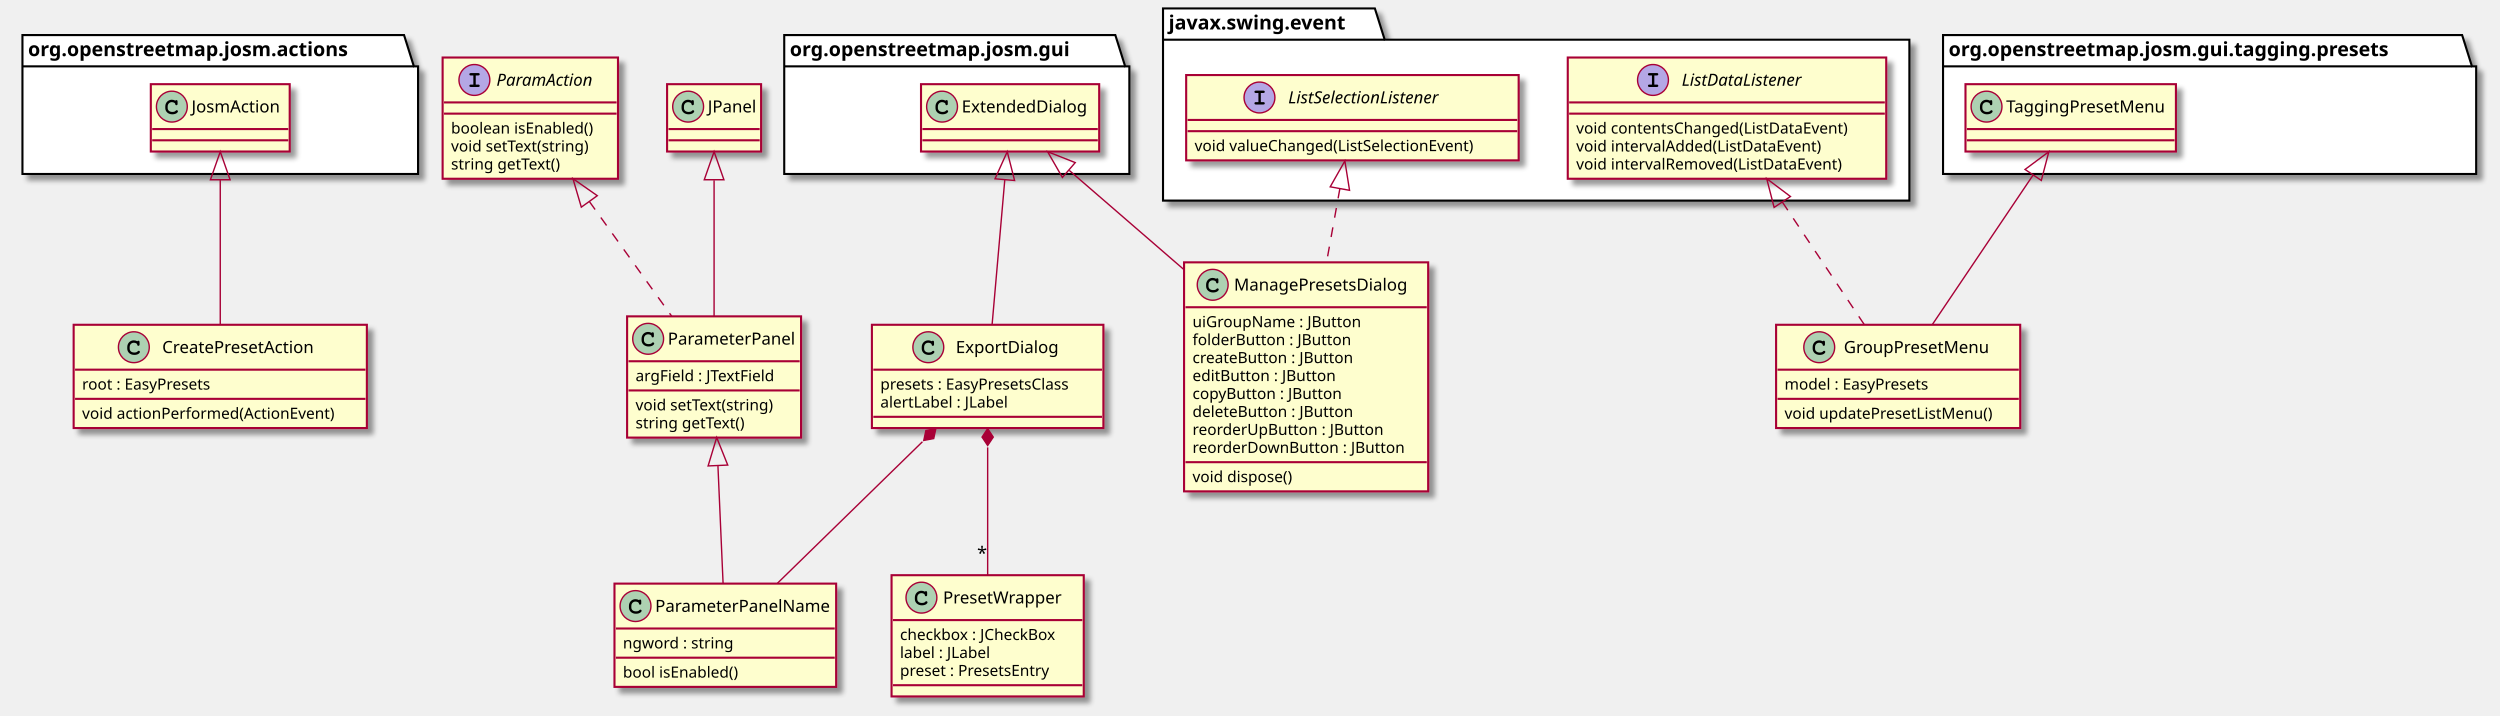
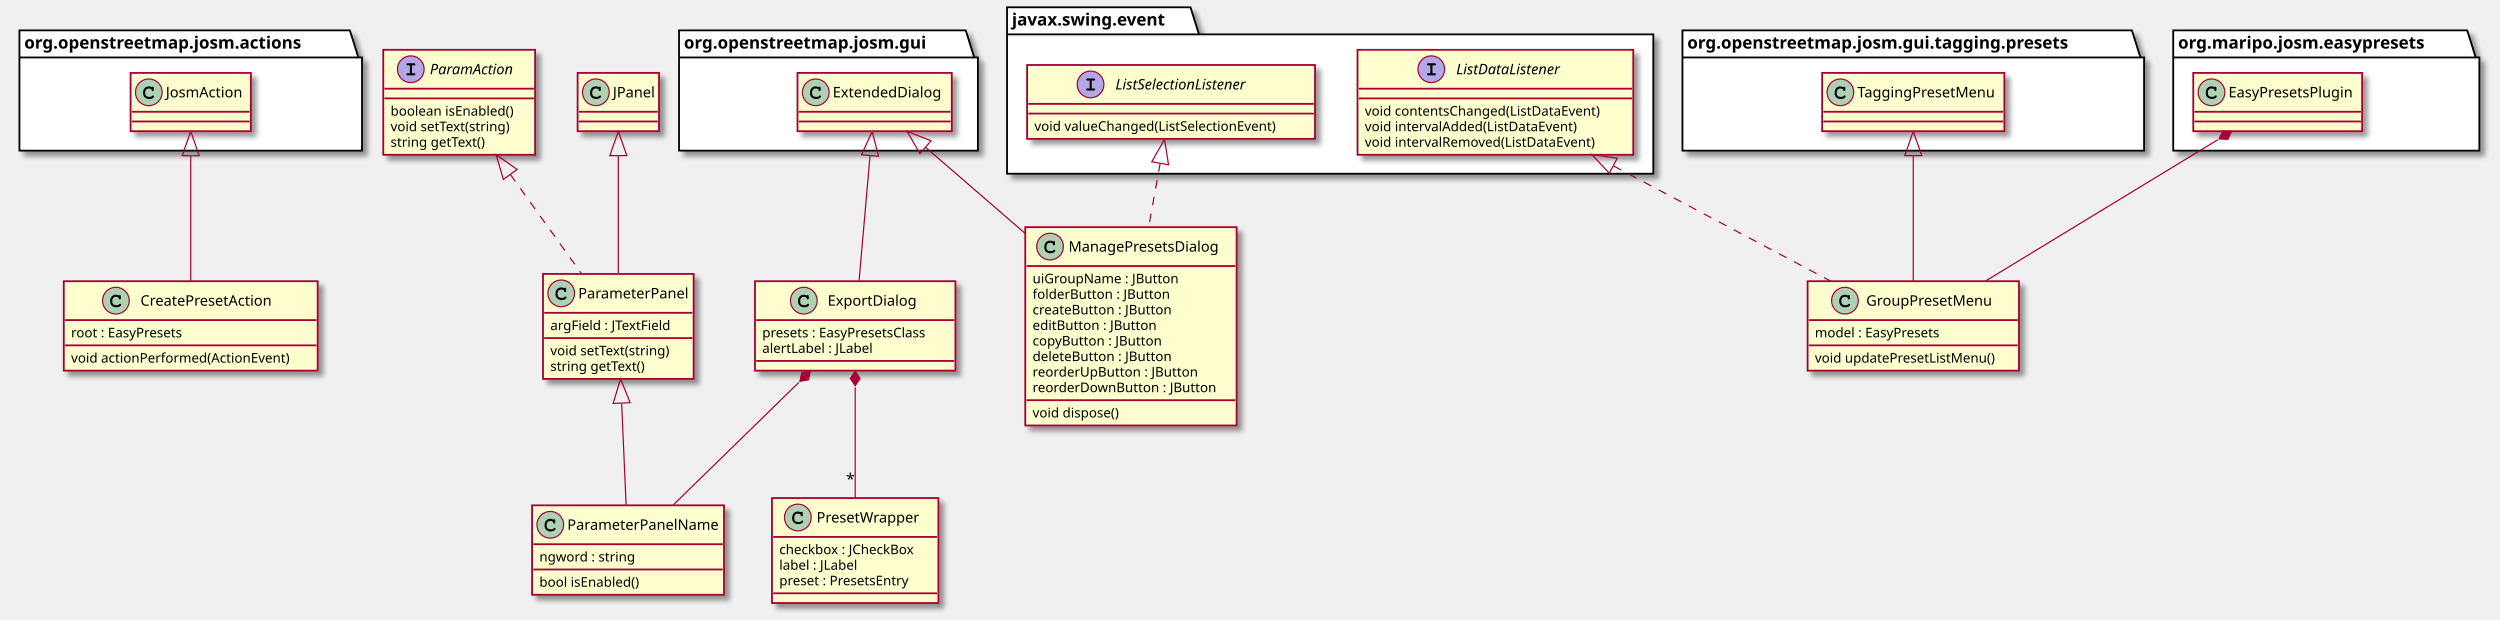
- <svg xmlns="http://www.w3.org/2000/svg" contentScriptType="application/ecmascript" contentStyleType="text/css" height="510px" preserveAspectRatio="none" style="width:1782px;height:510px;" version="1.1" viewBox="0 0 1782 510" width="1782px" zoomAndPan="magnify">
+ <svg xmlns="http://www.w3.org/2000/svg" contentScriptType="application/ecmascript" contentStyleType="text/css" height="510px" preserveAspectRatio="none" style="width:2058px;height:510px;" version="1.1" viewBox="0 0 2058 510" width="2058px" zoomAndPan="magnify">
  <defs>
-     <filter height="300%" id="fz00h8wbmtimw" width="300%" x="-1" y="-1">
+     <filter height="300%" id="f1hequ6j38dn2x" width="300%" x="-1" y="-1">
      <feGaussianBlur result="blurOut" stdDeviation="2.0" />
      <feColorMatrix in="blurOut" result="blurOut2" type="matrix" values="0 0 0 0 0 0 0 0 0 0 0 0 0 0 0 0 0 0 .4 0" />
      <feOffset dx="4.0" dy="4.0" in="blurOut2" result="blurOut3" />
      <feBlend in="SourceGraphic" in2="blurOut3" mode="normal" />
    </filter>
  </defs>
  <g>
-     <polygon fill="#FFFFFF" filter="url(#fz00h8wbmtimw)" points="16,25,288,25,295,47.297,298,47.297,298,124,16,124,16,25" style="stroke: #000000; stroke-width: 1.5;" />
+     <polygon fill="#FFFFFF" filter="url(#f1hequ6j38dn2x)" points="16,25,288,25,295,47.297,298,47.297,298,124,16,124,16,25" style="stroke: #000000; stroke-width: 1.5;" />
    <line style="stroke: #000000; stroke-width: 1.5;" x1="16" x2="295" y1="47.297" y2="47.297" />
    <text fill="#000000" font-family="sans-serif" font-size="14" font-weight="bold" lengthAdjust="spacingAndGlyphs" textLength="266" x="20" y="39.995">org.openstreetmap.josm.actions</text>
-     <polygon fill="#FFFFFF" filter="url(#fz00h8wbmtimw)" points="829,6,980,6,987,28.297,1361,28.297,1361,143,829,143,829,6" style="stroke: #000000; stroke-width: 1.5;" />
+     <polygon fill="#FFFFFF" filter="url(#f1hequ6j38dn2x)" points="829,6,980,6,987,28.297,1361,28.297,1361,143,829,143,829,6" style="stroke: #000000; stroke-width: 1.5;" />
    <line style="stroke: #000000; stroke-width: 1.5;" x1="829" x2="987" y1="28.297" y2="28.297" />
    <text fill="#000000" font-family="sans-serif" font-size="14" font-weight="bold" lengthAdjust="spacingAndGlyphs" textLength="145" x="833" y="20.995">javax.swing.event</text>
-     <polygon fill="#FFFFFF" filter="url(#fz00h8wbmtimw)" points="559,25,795,25,802,47.297,805,47.297,805,124,559,124,559,25" style="stroke: #000000; stroke-width: 1.5;" />
+     <polygon fill="#FFFFFF" filter="url(#f1hequ6j38dn2x)" points="559,25,795,25,802,47.297,805,47.297,805,124,559,124,559,25" style="stroke: #000000; stroke-width: 1.5;" />
    <line style="stroke: #000000; stroke-width: 1.5;" x1="559" x2="802" y1="47.297" y2="47.297" />
    <text fill="#000000" font-family="sans-serif" font-size="14" font-weight="bold" lengthAdjust="spacingAndGlyphs" textLength="230" x="563" y="39.995">org.openstreetmap.josm.gui</text>
-     <polygon fill="#FFFFFF" filter="url(#fz00h8wbmtimw)" points="1385,25,1755,25,1762,47.297,1765,47.297,1765,124,1385,124,1385,25" style="stroke: #000000; stroke-width: 1.5;" />
+     <polygon fill="#FFFFFF" filter="url(#f1hequ6j38dn2x)" points="1385,25,1755,25,1762,47.297,1765,47.297,1765,124,1385,124,1385,25" style="stroke: #000000; stroke-width: 1.5;" />
    <line style="stroke: #000000; stroke-width: 1.5;" x1="1385" x2="1762" y1="47.297" y2="47.297" />
    <text fill="#000000" font-family="sans-serif" font-size="14" font-weight="bold" lengthAdjust="spacingAndGlyphs" textLength="364" x="1389" y="39.995">org.openstreetmap.josm.gui.tagging.presets</text>
-     <rect fill="#FEFECE" filter="url(#fz00h8wbmtimw)" height="48" id="org.openstreetmap.josm.actions.JosmAction" style="stroke: #A80036; stroke-width: 1.5;" width="99" x="107.5" y="60" />
+     <polygon fill="#FFFFFF" filter="url(#f1hequ6j38dn2x)" points="1789,25,2031,25,2038,47.297,2041,47.297,2041,124,1789,124,1789,25" style="stroke: #000000; stroke-width: 1.5;" />
+     <line style="stroke: #000000; stroke-width: 1.5;" x1="1789" x2="2038" y1="47.297" y2="47.297" />
+     <text fill="#000000" font-family="sans-serif" font-size="14" font-weight="bold" lengthAdjust="spacingAndGlyphs" textLength="236" x="1793" y="39.995">org.maripo.josm.easypresets</text>
+     <rect fill="#FEFECE" filter="url(#f1hequ6j38dn2x)" height="48" id="org.openstreetmap.josm.actions.JosmAction" style="stroke: #A80036; stroke-width: 1.5;" width="99" x="107.5" y="60" />
    <ellipse cx="122.5" cy="76" fill="#ADD1B2" rx="11" ry="11" style="stroke: #A80036; stroke-width: 1.0;" />
    <path d="M124.844,71.672 C123.906,71.234 123.312,71.094 122.438,71.094 C119.812,71.094 117.812,73.172 117.812,75.891 L117.812,77.016 C117.812,79.594 119.922,81.484 122.812,81.484 C124.031,81.484 125.188,81.188 125.938,80.641 C126.516,80.234 126.844,79.781 126.844,79.391 C126.844,78.938 126.453,78.547 125.984,78.547 C125.766,78.547 125.562,78.625 125.375,78.812 C124.922,79.297 124.922,79.297 124.734,79.391 C124.312,79.656 123.625,79.781 122.859,79.781 C120.812,79.781 119.516,78.688 119.516,76.984 L119.516,75.891 C119.516,74.109 120.766,72.797 122.5,72.797 C123.078,72.797 123.688,72.953 124.156,73.203 C124.641,73.484 124.812,73.703 124.906,74.109 C124.969,74.516 125,74.641 125.141,74.766 C125.281,74.906 125.516,75.016 125.734,75.016 C126,75.016 126.266,74.875 126.438,74.656 C126.547,74.5 126.578,74.312 126.578,73.891 L126.578,72.469 C126.578,72.031 126.562,71.906 126.469,71.75 C126.312,71.484 126.031,71.344 125.734,71.344 C125.438,71.344 125.234,71.438 125.016,71.75 L124.844,71.672 Z " />
    <text fill="#000000" font-family="sans-serif" font-size="12" lengthAdjust="spacingAndGlyphs" textLength="67" x="136.5" y="80.154">JosmAction</text>
    <line style="stroke: #A80036; stroke-width: 1.5;" x1="108.5" x2="205.5" y1="92" y2="92" />
    <line style="stroke: #A80036; stroke-width: 1.5;" x1="108.5" x2="205.5" y1="100" y2="100" />
-     <rect codeLine="23" fill="#FEFECE" filter="url(#fz00h8wbmtimw)" height="60.805" id="javax.swing.event.ListSelectionListener" style="stroke: #A80036; stroke-width: 1.5;" width="237" x="845.5" y="53.5" />
+     <rect codeLine="23" fill="#FEFECE" filter="url(#f1hequ6j38dn2x)" height="60.805" id="javax.swing.event.ListSelectionListener" style="stroke: #A80036; stroke-width: 1.5;" width="237" x="845.5" y="53.5" />
    <ellipse cx="897.75" cy="69.5" fill="#B4A7E5" rx="11" ry="11" style="stroke: #A80036; stroke-width: 1.0;" />
    <path d="M898.703,66.281 L900.422,66.281 C900.812,66.281 901,66.25 901.125,66.172 C901.391,66.016 901.531,65.734 901.531,65.438 C901.531,65.172 901.422,64.906 901.188,64.734 C901.016,64.625 900.875,64.594 900.422,64.594 L895.281,64.594 C894.844,64.594 894.719,64.609 894.562,64.703 C894.312,64.859 894.156,65.156 894.156,65.438 C894.156,65.719 894.297,65.969 894.516,66.141 C894.672,66.25 894.859,66.281 895.281,66.281 L897,66.281 L897,72.797 L895.281,72.797 C894.844,72.797 894.719,72.812 894.562,72.922 C894.312,73.078 894.156,73.359 894.156,73.656 C894.156,73.906 894.297,74.172 894.516,74.328 C894.672,74.453 894.875,74.5 895.281,74.5 L900.422,74.5 C901.172,74.5 901.531,74.219 901.531,73.656 C901.531,73.375 901.422,73.125 901.188,72.953 C901.016,72.828 900.875,72.797 900.422,72.797 L898.703,72.797 L898.703,66.281 Z " />
    <text fill="#000000" font-family="sans-serif" font-size="12" font-style="italic" lengthAdjust="spacingAndGlyphs" textLength="124" x="918.25" y="73.654">ListSelectionListener</text>
    <line style="stroke: #A80036; stroke-width: 1.5;" x1="846.5" x2="1081.5" y1="85.5" y2="85.5" />
    <line style="stroke: #A80036; stroke-width: 1.5;" x1="846.5" x2="1081.5" y1="93.5" y2="93.5" />
    <text fill="#000000" font-family="sans-serif" font-size="11" lengthAdjust="spacingAndGlyphs" textLength="225" x="851.5" y="107.71">void valueChanged(ListSelectionEvent)</text>
-     <rect codeLine="52" fill="#FEFECE" filter="url(#fz00h8wbmtimw)" height="86.414" id="javax.swing.event.ListDataListener" style="stroke: #A80036; stroke-width: 1.5;" width="227" x="1117.5" y="41" />
+     <rect codeLine="52" fill="#FEFECE" filter="url(#f1hequ6j38dn2x)" height="86.414" id="javax.swing.event.ListDataListener" style="stroke: #A80036; stroke-width: 1.5;" width="227" x="1117.5" y="41" />
    <ellipse cx="1178.25" cy="57" fill="#B4A7E5" rx="11" ry="11" style="stroke: #A80036; stroke-width: 1.0;" />
    <path d="M1179.203,53.781 L1180.922,53.781 C1181.312,53.781 1181.5,53.75 1181.625,53.672 C1181.891,53.516 1182.031,53.234 1182.031,52.938 C1182.031,52.672 1181.922,52.406 1181.688,52.234 C1181.516,52.125 1181.375,52.094 1180.922,52.094 L1175.781,52.094 C1175.344,52.094 1175.219,52.109 1175.062,52.203 C1174.812,52.359 1174.656,52.656 1174.656,52.938 C1174.656,53.219 1174.797,53.469 1175.016,53.641 C1175.172,53.75 1175.359,53.781 1175.781,53.781 L1177.5,53.781 L1177.5,60.297 L1175.781,60.297 C1175.344,60.297 1175.219,60.312 1175.062,60.422 C1174.812,60.578 1174.656,60.859 1174.656,61.156 C1174.656,61.406 1174.797,61.672 1175.016,61.828 C1175.172,61.953 1175.375,62 1175.781,62 L1180.922,62 C1181.672,62 1182.031,61.719 1182.031,61.156 C1182.031,60.875 1181.922,60.625 1181.688,60.453 C1181.516,60.328 1181.375,60.297 1180.922,60.297 L1179.203,60.297 L1179.203,53.781 Z " />
    <text fill="#000000" font-family="sans-serif" font-size="12" font-style="italic" lengthAdjust="spacingAndGlyphs" textLength="97" x="1198.75" y="61.154">ListDataListener</text>
    <line style="stroke: #A80036; stroke-width: 1.5;" x1="1118.5" x2="1343.5" y1="73" y2="73" />
    <line style="stroke: #A80036; stroke-width: 1.5;" x1="1118.5" x2="1343.5" y1="81" y2="81" />
    <text fill="#000000" font-family="sans-serif" font-size="11" lengthAdjust="spacingAndGlyphs" textLength="215" x="1123.5" y="95.21">void contentsChanged(ListDataEvent)</text>
    <text fill="#000000" font-family="sans-serif" font-size="11" lengthAdjust="spacingAndGlyphs" textLength="195" x="1123.5" y="108.015">void intervalAdded(ListDataEvent)</text>
    <text fill="#000000" font-family="sans-serif" font-size="11" lengthAdjust="spacingAndGlyphs" textLength="213" x="1123.5" y="120.82">void intervalRemoved(ListDataEvent)</text>
-     <rect fill="#FEFECE" filter="url(#fz00h8wbmtimw)" height="48" id="org.openstreetmap.josm.gui.ExtendedDialog" style="stroke: #A80036; stroke-width: 1.5;" width="127" x="656.5" y="60" />
+     <rect fill="#FEFECE" filter="url(#f1hequ6j38dn2x)" height="48" id="org.openstreetmap.josm.gui.ExtendedDialog" style="stroke: #A80036; stroke-width: 1.5;" width="127" x="656.5" y="60" />
    <ellipse cx="671.5" cy="76" fill="#ADD1B2" rx="11" ry="11" style="stroke: #A80036; stroke-width: 1.0;" />
    <path d="M673.844,71.672 C672.906,71.234 672.312,71.094 671.438,71.094 C668.812,71.094 666.812,73.172 666.812,75.891 L666.812,77.016 C666.812,79.594 668.922,81.484 671.812,81.484 C673.031,81.484 674.188,81.188 674.938,80.641 C675.516,80.234 675.844,79.781 675.844,79.391 C675.844,78.938 675.453,78.547 674.984,78.547 C674.766,78.547 674.562,78.625 674.375,78.812 C673.922,79.297 673.922,79.297 673.734,79.391 C673.312,79.656 672.625,79.781 671.859,79.781 C669.812,79.781 668.516,78.688 668.516,76.984 L668.516,75.891 C668.516,74.109 669.766,72.797 671.5,72.797 C672.078,72.797 672.688,72.953 673.156,73.203 C673.641,73.484 673.812,73.703 673.906,74.109 C673.969,74.516 674,74.641 674.141,74.766 C674.281,74.906 674.516,75.016 674.734,75.016 C675,75.016 675.266,74.875 675.438,74.656 C675.547,74.5 675.578,74.312 675.578,73.891 L675.578,72.469 C675.578,72.031 675.562,71.906 675.469,71.75 C675.312,71.484 675.031,71.344 674.734,71.344 C674.438,71.344 674.234,71.438 674.016,71.75 L673.844,71.672 Z " />
    <text fill="#000000" font-family="sans-serif" font-size="12" lengthAdjust="spacingAndGlyphs" textLength="95" x="685.5" y="80.154">ExtendedDialog</text>
    <line style="stroke: #A80036; stroke-width: 1.5;" x1="657.5" x2="782.5" y1="92" y2="92" />
    <line style="stroke: #A80036; stroke-width: 1.5;" x1="657.5" x2="782.5" y1="100" y2="100" />
-     <rect fill="#FEFECE" filter="url(#fz00h8wbmtimw)" height="48" id="org.openstreetmap.josm.gui.tagging.presets.TaggingPresetMenu" style="stroke: #A80036; stroke-width: 1.5;" width="150" x="1401" y="60" />
-     <ellipse cx="1416" cy="76" fill="#ADD1B2" rx="11" ry="11" style="stroke: #A80036; stroke-width: 1.0;" />
-     <path d="M1418.344,71.672 C1417.406,71.234 1416.812,71.094 1415.938,71.094 C1413.312,71.094 1411.312,73.172 1411.312,75.891 L1411.312,77.016 C1411.312,79.594 1413.422,81.484 1416.312,81.484 C1417.531,81.484 1418.688,81.188 1419.438,80.641 C1420.016,80.234 1420.344,79.781 1420.344,79.391 C1420.344,78.938 1419.953,78.547 1419.484,78.547 C1419.266,78.547 1419.062,78.625 1418.875,78.812 C1418.422,79.297 1418.422,79.297 1418.234,79.391 C1417.812,79.656 1417.125,79.781 1416.359,79.781 C1414.312,79.781 1413.016,78.688 1413.016,76.984 L1413.016,75.891 C1413.016,74.109 1414.266,72.797 1416,72.797 C1416.578,72.797 1417.188,72.953 1417.656,73.203 C1418.141,73.484 1418.312,73.703 1418.406,74.109 C1418.469,74.516 1418.5,74.641 1418.641,74.766 C1418.781,74.906 1419.016,75.016 1419.234,75.016 C1419.5,75.016 1419.766,74.875 1419.938,74.656 C1420.047,74.5 1420.078,74.312 1420.078,73.891 L1420.078,72.469 C1420.078,72.031 1420.062,71.906 1419.969,71.75 C1419.812,71.484 1419.531,71.344 1419.234,71.344 C1418.938,71.344 1418.734,71.438 1418.516,71.75 L1418.344,71.672 Z " />
-     <text fill="#000000" font-family="sans-serif" font-size="12" lengthAdjust="spacingAndGlyphs" textLength="118" x="1430" y="80.154">TaggingPresetMenu</text>
-     <line style="stroke: #A80036; stroke-width: 1.5;" x1="1402" x2="1550" y1="92" y2="92" />
-     <line style="stroke: #A80036; stroke-width: 1.5;" x1="1402" x2="1550" y1="100" y2="100" />
-     <rect codeLine="1" fill="#FEFECE" filter="url(#fz00h8wbmtimw)" height="73.609" id="CreatePresetAction" style="stroke: #A80036; stroke-width: 1.5;" width="209" x="52.5" y="231.5" />
+     <rect fill="#FEFECE" filter="url(#f1hequ6j38dn2x)" height="48" id="org.openstreetmap.josm.gui.tagging.presets.TaggingPresetMenu" style="stroke: #A80036; stroke-width: 1.5;" width="150" x="1500" y="60" />
+     <ellipse cx="1515" cy="76" fill="#ADD1B2" rx="11" ry="11" style="stroke: #A80036; stroke-width: 1.0;" />
+     <path d="M1517.344,71.672 C1516.406,71.234 1515.812,71.094 1514.938,71.094 C1512.312,71.094 1510.312,73.172 1510.312,75.891 L1510.312,77.016 C1510.312,79.594 1512.422,81.484 1515.312,81.484 C1516.531,81.484 1517.688,81.188 1518.438,80.641 C1519.016,80.234 1519.344,79.781 1519.344,79.391 C1519.344,78.938 1518.953,78.547 1518.484,78.547 C1518.266,78.547 1518.062,78.625 1517.875,78.812 C1517.422,79.297 1517.422,79.297 1517.234,79.391 C1516.812,79.656 1516.125,79.781 1515.359,79.781 C1513.312,79.781 1512.016,78.688 1512.016,76.984 L1512.016,75.891 C1512.016,74.109 1513.266,72.797 1515,72.797 C1515.578,72.797 1516.188,72.953 1516.656,73.203 C1517.141,73.484 1517.312,73.703 1517.406,74.109 C1517.469,74.516 1517.5,74.641 1517.641,74.766 C1517.781,74.906 1518.016,75.016 1518.234,75.016 C1518.5,75.016 1518.766,74.875 1518.938,74.656 C1519.047,74.5 1519.078,74.312 1519.078,73.891 L1519.078,72.469 C1519.078,72.031 1519.062,71.906 1518.969,71.75 C1518.812,71.484 1518.531,71.344 1518.234,71.344 C1517.938,71.344 1517.734,71.438 1517.516,71.75 L1517.344,71.672 Z " />
+     <text fill="#000000" font-family="sans-serif" font-size="12" lengthAdjust="spacingAndGlyphs" textLength="118" x="1529" y="80.154">TaggingPresetMenu</text>
+     <line style="stroke: #A80036; stroke-width: 1.5;" x1="1501" x2="1649" y1="92" y2="92" />
+     <line style="stroke: #A80036; stroke-width: 1.5;" x1="1501" x2="1649" y1="100" y2="100" />
+     <rect fill="#FEFECE" filter="url(#f1hequ6j38dn2x)" height="48" id="org.maripo.josm.easypresets.EasyPresetsPlugin" style="stroke: #A80036; stroke-width: 1.5;" width="139" x="1805.5" y="60" />
+     <ellipse cx="1820.5" cy="76" fill="#ADD1B2" rx="11" ry="11" style="stroke: #A80036; stroke-width: 1.0;" />
+     <path d="M1822.844,71.672 C1821.906,71.234 1821.312,71.094 1820.438,71.094 C1817.812,71.094 1815.812,73.172 1815.812,75.891 L1815.812,77.016 C1815.812,79.594 1817.922,81.484 1820.812,81.484 C1822.031,81.484 1823.188,81.188 1823.938,80.641 C1824.516,80.234 1824.844,79.781 1824.844,79.391 C1824.844,78.938 1824.453,78.547 1823.984,78.547 C1823.766,78.547 1823.562,78.625 1823.375,78.812 C1822.922,79.297 1822.922,79.297 1822.734,79.391 C1822.312,79.656 1821.625,79.781 1820.859,79.781 C1818.812,79.781 1817.516,78.688 1817.516,76.984 L1817.516,75.891 C1817.516,74.109 1818.766,72.797 1820.5,72.797 C1821.078,72.797 1821.688,72.953 1822.156,73.203 C1822.641,73.484 1822.812,73.703 1822.906,74.109 C1822.969,74.516 1823,74.641 1823.141,74.766 C1823.281,74.906 1823.516,75.016 1823.734,75.016 C1824,75.016 1824.266,74.875 1824.438,74.656 C1824.547,74.5 1824.578,74.312 1824.578,73.891 L1824.578,72.469 C1824.578,72.031 1824.562,71.906 1824.469,71.75 C1824.312,71.484 1824.031,71.344 1823.734,71.344 C1823.438,71.344 1823.234,71.438 1823.016,71.75 L1822.844,71.672 Z " />
+     <text fill="#000000" font-family="sans-serif" font-size="12" lengthAdjust="spacingAndGlyphs" textLength="107" x="1834.5" y="80.154">EasyPresetsPlugin</text>
+     <line style="stroke: #A80036; stroke-width: 1.5;" x1="1806.5" x2="1943.5" y1="92" y2="92" />
+     <line style="stroke: #A80036; stroke-width: 1.5;" x1="1806.5" x2="1943.5" y1="100" y2="100" />
+     <rect codeLine="1" fill="#FEFECE" filter="url(#f1hequ6j38dn2x)" height="73.609" id="CreatePresetAction" style="stroke: #A80036; stroke-width: 1.5;" width="209" x="52.5" y="231.5" />
    <ellipse cx="95.4" cy="247.5" fill="#ADD1B2" rx="11" ry="11" style="stroke: #A80036; stroke-width: 1.0;" />
    <path d="M97.744,243.172 C96.806,242.734 96.213,242.594 95.338,242.594 C92.713,242.594 90.713,244.672 90.713,247.391 L90.713,248.516 C90.713,251.094 92.822,252.984 95.713,252.984 C96.931,252.984 98.088,252.688 98.838,252.141 C99.416,251.734 99.744,251.281 99.744,250.891 C99.744,250.438 99.353,250.047 98.884,250.047 C98.666,250.047 98.463,250.125 98.275,250.312 C97.822,250.797 97.822,250.797 97.634,250.891 C97.213,251.156 96.525,251.281 95.759,251.281 C93.713,251.281 92.416,250.188 92.416,248.484 L92.416,247.391 C92.416,245.609 93.666,244.297 95.4,244.297 C95.978,244.297 96.588,244.453 97.056,244.703 C97.541,244.984 97.713,245.203 97.806,245.609 C97.869,246.016 97.9,246.141 98.041,246.266 C98.181,246.406 98.416,246.516 98.634,246.516 C98.9,246.516 99.166,246.375 99.338,246.156 C99.447,246 99.478,245.812 99.478,245.391 L99.478,243.969 C99.478,243.531 99.463,243.406 99.369,243.25 C99.213,242.984 98.931,242.844 98.634,242.844 C98.338,242.844 98.134,242.938 97.916,243.25 L97.744,243.172 Z " />
    <text fill="#000000" font-family="sans-serif" font-size="12" lengthAdjust="spacingAndGlyphs" textLength="115" x="115.6" y="251.654">CreatePresetAction</text>
    <line style="stroke: #A80036; stroke-width: 1.5;" x1="53.5" x2="260.5" y1="263.5" y2="263.5" />
    <text fill="#000000" font-family="sans-serif" font-size="11" lengthAdjust="spacingAndGlyphs" textLength="102" x="58.5" y="277.71">root : EasyPresets</text>
    <line style="stroke: #A80036; stroke-width: 1.5;" x1="53.5" x2="260.5" y1="284.305" y2="284.305" />
    <text fill="#000000" font-family="sans-serif" font-size="11" lengthAdjust="spacingAndGlyphs" textLength="197" x="58.5" y="298.515">void actionPerformed(ActionEvent)</text>
-     <rect codeLine="6" fill="#FEFECE" filter="url(#fz00h8wbmtimw)" height="86.414" id="ParamAction" style="stroke: #A80036; stroke-width: 1.5;" width="125" x="315.5" y="41" />
+     <rect codeLine="6" fill="#FEFECE" filter="url(#f1hequ6j38dn2x)" height="86.414" id="ParamAction" style="stroke: #A80036; stroke-width: 1.5;" width="125" x="315.5" y="41" />
    <ellipse cx="338.15" cy="57" fill="#B4A7E5" rx="11" ry="11" style="stroke: #A80036; stroke-width: 1.0;" />
    <path d="M339.103,53.781 L340.822,53.781 C341.212,53.781 341.4,53.75 341.525,53.672 C341.791,53.516 341.931,53.234 341.931,52.938 C341.931,52.672 341.822,52.406 341.587,52.234 C341.416,52.125 341.275,52.094 340.822,52.094 L335.681,52.094 C335.244,52.094 335.119,52.109 334.962,52.203 C334.712,52.359 334.556,52.656 334.556,52.938 C334.556,53.219 334.697,53.469 334.916,53.641 C335.072,53.75 335.259,53.781 335.681,53.781 L337.4,53.781 L337.4,60.297 L335.681,60.297 C335.244,60.297 335.119,60.312 334.962,60.422 C334.712,60.578 334.556,60.859 334.556,61.156 C334.556,61.406 334.697,61.672 334.916,61.828 C335.072,61.953 335.275,62 335.681,62 L340.822,62 C341.572,62 341.931,61.719 341.931,61.156 C341.931,60.875 341.822,60.625 341.587,60.453 C341.416,60.328 341.275,60.297 340.822,60.297 L339.103,60.297 L339.103,53.781 Z " />
    <text fill="#000000" font-family="sans-serif" font-size="12" font-style="italic" lengthAdjust="spacingAndGlyphs" textLength="76" x="353.85" y="61.154">ParamAction</text>
    <line style="stroke: #A80036; stroke-width: 1.5;" x1="316.5" x2="439.5" y1="73" y2="73" />
    <line style="stroke: #A80036; stroke-width: 1.5;" x1="316.5" x2="439.5" y1="81" y2="81" />
    <text fill="#000000" font-family="sans-serif" font-size="11" lengthAdjust="spacingAndGlyphs" textLength="113" x="321.5" y="95.21">boolean isEnabled()</text>
    <text fill="#000000" font-family="sans-serif" font-size="11" lengthAdjust="spacingAndGlyphs" textLength="111" x="321.5" y="108.015">void setText(string)</text>
    <text fill="#000000" font-family="sans-serif" font-size="11" lengthAdjust="spacingAndGlyphs" textLength="88" x="321.5" y="120.82">string getText()</text>
-     <rect codeLine="12" fill="#FEFECE" filter="url(#fz00h8wbmtimw)" height="86.414" id="ParameterPanel" style="stroke: #A80036; stroke-width: 1.5;" width="124" x="447" y="225.5" />
+     <rect codeLine="12" fill="#FEFECE" filter="url(#f1hequ6j38dn2x)" height="86.414" id="ParameterPanel" style="stroke: #A80036; stroke-width: 1.5;" width="124" x="447" y="225.5" />
    <ellipse cx="462" cy="241.5" fill="#ADD1B2" rx="11" ry="11" style="stroke: #A80036; stroke-width: 1.0;" />
    <path d="M464.344,237.172 C463.406,236.734 462.812,236.594 461.938,236.594 C459.312,236.594 457.312,238.672 457.312,241.391 L457.312,242.516 C457.312,245.094 459.422,246.984 462.312,246.984 C463.531,246.984 464.688,246.688 465.438,246.141 C466.016,245.734 466.344,245.281 466.344,244.891 C466.344,244.438 465.953,244.047 465.484,244.047 C465.266,244.047 465.062,244.125 464.875,244.312 C464.422,244.797 464.422,244.797 464.234,244.891 C463.812,245.156 463.125,245.281 462.359,245.281 C460.312,245.281 459.016,244.188 459.016,242.484 L459.016,241.391 C459.016,239.609 460.266,238.297 462,238.297 C462.578,238.297 463.188,238.453 463.656,238.703 C464.141,238.984 464.312,239.203 464.406,239.609 C464.469,240.016 464.5,240.141 464.641,240.266 C464.781,240.406 465.016,240.516 465.234,240.516 C465.5,240.516 465.766,240.375 465.938,240.156 C466.047,240 466.078,239.812 466.078,239.391 L466.078,237.969 C466.078,237.531 466.062,237.406 465.969,237.25 C465.812,236.984 465.531,236.844 465.234,236.844 C464.938,236.844 464.734,236.938 464.516,237.25 L464.344,237.172 Z " />
    <text fill="#000000" font-family="sans-serif" font-size="12" lengthAdjust="spacingAndGlyphs" textLength="92" x="476" y="245.654">ParameterPanel</text>
    <line style="stroke: #A80036; stroke-width: 1.5;" x1="448" x2="570" y1="257.5" y2="257.5" />
    <text fill="#000000" font-family="sans-serif" font-size="11" lengthAdjust="spacingAndGlyphs" textLength="112" x="453" y="271.71">argField : JTextField</text>
    <line style="stroke: #A80036; stroke-width: 1.5;" x1="448" x2="570" y1="278.305" y2="278.305" />
    <text fill="#000000" font-family="sans-serif" font-size="11" lengthAdjust="spacingAndGlyphs" textLength="111" x="453" y="292.515">void setText(string)</text>
    <text fill="#000000" font-family="sans-serif" font-size="11" lengthAdjust="spacingAndGlyphs" textLength="88" x="453" y="305.32">string getText()</text>
-     <rect fill="#FEFECE" filter="url(#fz00h8wbmtimw)" height="48" id="JPanel" style="stroke: #A80036; stroke-width: 1.5;" width="67" x="475.5" y="60" />
+     <rect fill="#FEFECE" filter="url(#f1hequ6j38dn2x)" height="48" id="JPanel" style="stroke: #A80036; stroke-width: 1.5;" width="67" x="475.5" y="60" />
    <ellipse cx="490.5" cy="76" fill="#ADD1B2" rx="11" ry="11" style="stroke: #A80036; stroke-width: 1.0;" />
    <path d="M492.844,71.672 C491.906,71.234 491.312,71.094 490.438,71.094 C487.812,71.094 485.812,73.172 485.812,75.891 L485.812,77.016 C485.812,79.594 487.922,81.484 490.812,81.484 C492.031,81.484 493.188,81.188 493.938,80.641 C494.516,80.234 494.844,79.781 494.844,79.391 C494.844,78.938 494.453,78.547 493.984,78.547 C493.766,78.547 493.562,78.625 493.375,78.812 C492.922,79.297 492.922,79.297 492.734,79.391 C492.312,79.656 491.625,79.781 490.859,79.781 C488.812,79.781 487.516,78.688 487.516,76.984 L487.516,75.891 C487.516,74.109 488.766,72.797 490.5,72.797 C491.078,72.797 491.688,72.953 492.156,73.203 C492.641,73.484 492.812,73.703 492.906,74.109 C492.969,74.516 493,74.641 493.141,74.766 C493.281,74.906 493.516,75.016 493.734,75.016 C494,75.016 494.266,74.875 494.438,74.656 C494.547,74.5 494.578,74.312 494.578,73.891 L494.578,72.469 C494.578,72.031 494.562,71.906 494.469,71.75 C494.312,71.484 494.031,71.344 493.734,71.344 C493.438,71.344 493.234,71.438 493.016,71.75 L492.844,71.672 Z " />
    <text fill="#000000" font-family="sans-serif" font-size="12" lengthAdjust="spacingAndGlyphs" textLength="35" x="504.5" y="80.154">JPanel</text>
    <line style="stroke: #A80036; stroke-width: 1.5;" x1="476.5" x2="541.5" y1="92" y2="92" />
    <line style="stroke: #A80036; stroke-width: 1.5;" x1="476.5" x2="541.5" y1="100" y2="100" />
-     <rect codeLine="18" fill="#FEFECE" filter="url(#fz00h8wbmtimw)" height="73.609" id="ParameterPanelName" style="stroke: #A80036; stroke-width: 1.5;" width="158" x="438" y="416" />
+     <rect codeLine="18" fill="#FEFECE" filter="url(#f1hequ6j38dn2x)" height="73.609" id="ParameterPanelName" style="stroke: #A80036; stroke-width: 1.5;" width="158" x="438" y="416" />
    <ellipse cx="453" cy="432" fill="#ADD1B2" rx="11" ry="11" style="stroke: #A80036; stroke-width: 1.0;" />
    <path d="M455.344,427.672 C454.406,427.234 453.812,427.094 452.938,427.094 C450.312,427.094 448.312,429.172 448.312,431.891 L448.312,433.016 C448.312,435.594 450.422,437.484 453.312,437.484 C454.531,437.484 455.688,437.188 456.438,436.641 C457.016,436.234 457.344,435.781 457.344,435.391 C457.344,434.938 456.953,434.547 456.484,434.547 C456.266,434.547 456.062,434.625 455.875,434.812 C455.422,435.297 455.422,435.297 455.234,435.391 C454.812,435.656 454.125,435.781 453.359,435.781 C451.312,435.781 450.016,434.688 450.016,432.984 L450.016,431.891 C450.016,430.109 451.266,428.797 453,428.797 C453.578,428.797 454.188,428.953 454.656,429.203 C455.141,429.484 455.312,429.703 455.406,430.109 C455.469,430.516 455.5,430.641 455.641,430.766 C455.781,430.906 456.016,431.016 456.234,431.016 C456.5,431.016 456.766,430.875 456.938,430.656 C457.047,430.5 457.078,430.312 457.078,429.891 L457.078,428.469 C457.078,428.031 457.062,427.906 456.969,427.75 C456.812,427.484 456.531,427.344 456.234,427.344 C455.938,427.344 455.734,427.438 455.516,427.75 L455.344,427.672 Z " />
    <text fill="#000000" font-family="sans-serif" font-size="12" lengthAdjust="spacingAndGlyphs" textLength="126" x="467" y="436.154">ParameterPanelName</text>
    <line style="stroke: #A80036; stroke-width: 1.5;" x1="439" x2="595" y1="448" y2="448" />
    <text fill="#000000" font-family="sans-serif" font-size="11" lengthAdjust="spacingAndGlyphs" textLength="83" x="444" y="462.21">ngword : string</text>
    <line style="stroke: #A80036; stroke-width: 1.5;" x1="439" x2="595" y1="468.805" y2="468.805" />
    <text fill="#000000" font-family="sans-serif" font-size="11" lengthAdjust="spacingAndGlyphs" textLength="91" x="444" y="483.015">bool isEnabled()</text>
-     <rect codeLine="27" fill="#FEFECE" filter="url(#fz00h8wbmtimw)" height="163.242" id="ManagePresetsDialog" style="stroke: #A80036; stroke-width: 1.5;" width="174" x="844" y="187" />
+     <rect codeLine="27" fill="#FEFECE" filter="url(#f1hequ6j38dn2x)" height="163.242" id="ManagePresetsDialog" style="stroke: #A80036; stroke-width: 1.5;" width="174" x="844" y="187" />
    <ellipse cx="864.4" cy="203" fill="#ADD1B2" rx="11" ry="11" style="stroke: #A80036; stroke-width: 1.0;" />
    <path d="M866.744,198.672 C865.806,198.234 865.212,198.094 864.337,198.094 C861.712,198.094 859.712,200.172 859.712,202.891 L859.712,204.016 C859.712,206.594 861.822,208.484 864.712,208.484 C865.931,208.484 867.087,208.188 867.837,207.641 C868.416,207.234 868.744,206.781 868.744,206.391 C868.744,205.938 868.353,205.547 867.884,205.547 C867.666,205.547 867.462,205.625 867.275,205.812 C866.822,206.297 866.822,206.297 866.634,206.391 C866.212,206.656 865.525,206.781 864.759,206.781 C862.712,206.781 861.416,205.688 861.416,203.984 L861.416,202.891 C861.416,201.109 862.666,199.797 864.4,199.797 C864.978,199.797 865.587,199.953 866.056,200.203 C866.541,200.484 866.712,200.703 866.806,201.109 C866.869,201.516 866.9,201.641 867.041,201.766 C867.181,201.906 867.416,202.016 867.634,202.016 C867.9,202.016 868.166,201.875 868.337,201.656 C868.447,201.5 868.478,201.312 868.478,200.891 L868.478,199.469 C868.478,199.031 868.462,198.906 868.369,198.75 C868.212,198.484 867.931,198.344 867.634,198.344 C867.337,198.344 867.134,198.438 866.916,198.75 L866.744,198.672 Z " />
    <text fill="#000000" font-family="sans-serif" font-size="12" lengthAdjust="spacingAndGlyphs" textLength="130" x="879.6" y="207.154">ManagePresetsDialog</text>
    <line style="stroke: #A80036; stroke-width: 1.5;" x1="845" x2="1017" y1="219" y2="219" />
    <text fill="#000000" font-family="sans-serif" font-size="11" lengthAdjust="spacingAndGlyphs" textLength="129" x="850" y="233.21">uiGroupName : JButton</text>
    <text fill="#000000" font-family="sans-serif" font-size="11" lengthAdjust="spacingAndGlyphs" textLength="121" x="850" y="246.015">folderButton : JButton</text>
    <text fill="#000000" font-family="sans-serif" font-size="11" lengthAdjust="spacingAndGlyphs" textLength="125" x="850" y="258.82">createButton : JButton</text>
    <text fill="#000000" font-family="sans-serif" font-size="11" lengthAdjust="spacingAndGlyphs" textLength="110" x="850" y="271.625">editButton : JButton</text>
    <text fill="#000000" font-family="sans-serif" font-size="11" lengthAdjust="spacingAndGlyphs" textLength="115" x="850" y="284.429">copyButton : JButton</text>
    <text fill="#000000" font-family="sans-serif" font-size="11" lengthAdjust="spacingAndGlyphs" textLength="126" x="850" y="297.234">deleteButton : JButton</text>
    <text fill="#000000" font-family="sans-serif" font-size="11" lengthAdjust="spacingAndGlyphs" textLength="145" x="850" y="310.039">reorderUpButton : JButton</text>
    <text fill="#000000" font-family="sans-serif" font-size="11" lengthAdjust="spacingAndGlyphs" textLength="162" x="850" y="322.843">reorderDownButton : JButton</text>
    <line style="stroke: #A80036; stroke-width: 1.5;" x1="845" x2="1017" y1="329.438" y2="329.438" />
    <text fill="#000000" font-family="sans-serif" font-size="11" lengthAdjust="spacingAndGlyphs" textLength="80" x="850" y="343.648">void dispose()</text>
-     <rect codeLine="41" fill="#FEFECE" filter="url(#fz00h8wbmtimw)" height="73.609" id="ExportDialog" style="stroke: #A80036; stroke-width: 1.5;" width="165" x="621.5" y="231.5" />
+     <rect codeLine="41" fill="#FEFECE" filter="url(#f1hequ6j38dn2x)" height="73.609" id="ExportDialog" style="stroke: #A80036; stroke-width: 1.5;" width="165" x="621.5" y="231.5" />
    <ellipse cx="661.7" cy="247.5" fill="#ADD1B2" rx="11" ry="11" style="stroke: #A80036; stroke-width: 1.0;" />
    <path d="M664.044,243.172 C663.106,242.734 662.513,242.594 661.638,242.594 C659.013,242.594 657.013,244.672 657.013,247.391 L657.013,248.516 C657.013,251.094 659.122,252.984 662.013,252.984 C663.231,252.984 664.388,252.688 665.138,252.141 C665.716,251.734 666.044,251.281 666.044,250.891 C666.044,250.438 665.653,250.047 665.184,250.047 C664.966,250.047 664.763,250.125 664.575,250.312 C664.122,250.797 664.122,250.797 663.934,250.891 C663.513,251.156 662.825,251.281 662.059,251.281 C660.013,251.281 658.716,250.188 658.716,248.484 L658.716,247.391 C658.716,245.609 659.966,244.297 661.7,244.297 C662.278,244.297 662.888,244.453 663.356,244.703 C663.841,244.984 664.013,245.203 664.106,245.609 C664.169,246.016 664.2,246.141 664.341,246.266 C664.481,246.406 664.716,246.516 664.934,246.516 C665.2,246.516 665.466,246.375 665.638,246.156 C665.747,246 665.778,245.812 665.778,245.391 L665.778,243.969 C665.778,243.531 665.763,243.406 665.669,243.25 C665.513,242.984 665.231,242.844 664.934,242.844 C664.638,242.844 664.434,242.938 664.216,243.25 L664.044,243.172 Z " />
    <text fill="#000000" font-family="sans-serif" font-size="12" lengthAdjust="spacingAndGlyphs" textLength="77" x="681.3" y="251.654">ExportDialog</text>
    <line style="stroke: #A80036; stroke-width: 1.5;" x1="622.5" x2="785.5" y1="263.5" y2="263.5" />
    <text fill="#000000" font-family="sans-serif" font-size="11" lengthAdjust="spacingAndGlyphs" textLength="153" x="627.5" y="277.71">presets : EasyPresetsClass</text>
    <text fill="#000000" font-family="sans-serif" font-size="11" lengthAdjust="spacingAndGlyphs" textLength="102" x="627.5" y="290.515">alertLabel : JLabel</text>
    <line style="stroke: #A80036; stroke-width: 1.5;" x1="622.5" x2="785.5" y1="297.109" y2="297.109" />
-     <rect codeLine="46" fill="#FEFECE" filter="url(#fz00h8wbmtimw)" height="86.414" id="PresetWrapper" style="stroke: #A80036; stroke-width: 1.5;" width="137" x="635.5" y="410" />
+     <rect codeLine="46" fill="#FEFECE" filter="url(#f1hequ6j38dn2x)" height="86.414" id="PresetWrapper" style="stroke: #A80036; stroke-width: 1.5;" width="137" x="635.5" y="410" />
    <ellipse cx="656.8" cy="426" fill="#ADD1B2" rx="11" ry="11" style="stroke: #A80036; stroke-width: 1.0;" />
    <path d="M659.144,421.672 C658.206,421.234 657.612,421.094 656.737,421.094 C654.112,421.094 652.112,423.172 652.112,425.891 L652.112,427.016 C652.112,429.594 654.222,431.484 657.112,431.484 C658.331,431.484 659.487,431.188 660.237,430.641 C660.816,430.234 661.144,429.781 661.144,429.391 C661.144,428.938 660.753,428.547 660.284,428.547 C660.066,428.547 659.862,428.625 659.675,428.812 C659.222,429.297 659.222,429.297 659.034,429.391 C658.612,429.656 657.925,429.781 657.159,429.781 C655.112,429.781 653.816,428.688 653.816,426.984 L653.816,425.891 C653.816,424.109 655.066,422.797 656.8,422.797 C657.378,422.797 657.987,422.953 658.456,423.203 C658.941,423.484 659.112,423.703 659.206,424.109 C659.269,424.516 659.3,424.641 659.441,424.766 C659.581,424.906 659.816,425.016 660.034,425.016 C660.3,425.016 660.566,424.875 660.737,424.656 C660.847,424.5 660.878,424.312 660.878,423.891 L660.878,422.469 C660.878,422.031 660.862,421.906 660.769,421.75 C660.612,421.484 660.331,421.344 660.034,421.344 C659.737,421.344 659.534,421.438 659.316,421.75 L659.144,421.672 Z " />
    <text fill="#000000" font-family="sans-serif" font-size="12" lengthAdjust="spacingAndGlyphs" textLength="91" x="672.2" y="430.154">PresetWrapper</text>
    <line style="stroke: #A80036; stroke-width: 1.5;" x1="636.5" x2="771.5" y1="442" y2="442" />
    <text fill="#000000" font-family="sans-serif" font-size="11" lengthAdjust="spacingAndGlyphs" textLength="125" x="641.5" y="456.21">checkbox : JCheckBox</text>
    <text fill="#000000" font-family="sans-serif" font-size="11" lengthAdjust="spacingAndGlyphs" textLength="73" x="641.5" y="469.015">label : JLabel</text>
    <text fill="#000000" font-family="sans-serif" font-size="11" lengthAdjust="spacingAndGlyphs" textLength="119" x="641.5" y="481.82">preset : PresetsEntry</text>
    <line style="stroke: #A80036; stroke-width: 1.5;" x1="636.5" x2="771.5" y1="488.414" y2="488.414" />
-     <rect codeLine="58" fill="#FEFECE" filter="url(#fz00h8wbmtimw)" height="73.609" id="GroupPresetMenu" style="stroke: #A80036; stroke-width: 1.5;" width="174" x="1266" y="231.5" />
-     <ellipse cx="1296.75" cy="247.5" fill="#ADD1B2" rx="11" ry="11" style="stroke: #A80036; stroke-width: 1.0;" />
-     <path d="M1299.094,243.172 C1298.156,242.734 1297.562,242.594 1296.688,242.594 C1294.062,242.594 1292.062,244.672 1292.062,247.391 L1292.062,248.516 C1292.062,251.094 1294.172,252.984 1297.062,252.984 C1298.281,252.984 1299.438,252.688 1300.188,252.141 C1300.766,251.734 1301.094,251.281 1301.094,250.891 C1301.094,250.438 1300.703,250.047 1300.234,250.047 C1300.016,250.047 1299.812,250.125 1299.625,250.312 C1299.172,250.797 1299.172,250.797 1298.984,250.891 C1298.562,251.156 1297.875,251.281 1297.109,251.281 C1295.062,251.281 1293.766,250.188 1293.766,248.484 L1293.766,247.391 C1293.766,245.609 1295.016,244.297 1296.75,244.297 C1297.328,244.297 1297.938,244.453 1298.406,244.703 C1298.891,244.984 1299.062,245.203 1299.156,245.609 C1299.219,246.016 1299.25,246.141 1299.391,246.266 C1299.531,246.406 1299.766,246.516 1299.984,246.516 C1300.25,246.516 1300.516,246.375 1300.688,246.156 C1300.797,246 1300.828,245.812 1300.828,245.391 L1300.828,243.969 C1300.828,243.531 1300.812,243.406 1300.719,243.25 C1300.562,242.984 1300.281,242.844 1299.984,242.844 C1299.688,242.844 1299.484,242.938 1299.266,243.25 L1299.094,243.172 Z " />
-     <text fill="#000000" font-family="sans-serif" font-size="12" lengthAdjust="spacingAndGlyphs" textLength="107" x="1314.25" y="251.654">GroupPresetMenu</text>
-     <line style="stroke: #A80036; stroke-width: 1.5;" x1="1267" x2="1439" y1="263.5" y2="263.5" />
-     <text fill="#000000" font-family="sans-serif" font-size="11" lengthAdjust="spacingAndGlyphs" textLength="116" x="1272" y="277.71">model : EasyPresets</text>
-     <line style="stroke: #A80036; stroke-width: 1.5;" x1="1267" x2="1439" y1="284.305" y2="284.305" />
-     <text fill="#000000" font-family="sans-serif" font-size="11" lengthAdjust="spacingAndGlyphs" textLength="162" x="1272" y="298.515">void updatePresetListMenu()</text>
+     <rect codeLine="58" fill="#FEFECE" filter="url(#f1hequ6j38dn2x)" height="73.609" id="GroupPresetMenu" style="stroke: #A80036; stroke-width: 1.5;" width="174" x="1488" y="231.5" />
+     <ellipse cx="1518.75" cy="247.5" fill="#ADD1B2" rx="11" ry="11" style="stroke: #A80036; stroke-width: 1.0;" />
+     <path d="M1521.094,243.172 C1520.156,242.734 1519.562,242.594 1518.688,242.594 C1516.062,242.594 1514.062,244.672 1514.062,247.391 L1514.062,248.516 C1514.062,251.094 1516.172,252.984 1519.062,252.984 C1520.281,252.984 1521.438,252.688 1522.188,252.141 C1522.766,251.734 1523.094,251.281 1523.094,250.891 C1523.094,250.438 1522.703,250.047 1522.234,250.047 C1522.016,250.047 1521.812,250.125 1521.625,250.312 C1521.172,250.797 1521.172,250.797 1520.984,250.891 C1520.562,251.156 1519.875,251.281 1519.109,251.281 C1517.062,251.281 1515.766,250.188 1515.766,248.484 L1515.766,247.391 C1515.766,245.609 1517.016,244.297 1518.75,244.297 C1519.328,244.297 1519.938,244.453 1520.406,244.703 C1520.891,244.984 1521.062,245.203 1521.156,245.609 C1521.219,246.016 1521.25,246.141 1521.391,246.266 C1521.531,246.406 1521.766,246.516 1521.984,246.516 C1522.25,246.516 1522.516,246.375 1522.688,246.156 C1522.797,246 1522.828,245.812 1522.828,245.391 L1522.828,243.969 C1522.828,243.531 1522.812,243.406 1522.719,243.25 C1522.562,242.984 1522.281,242.844 1521.984,242.844 C1521.688,242.844 1521.484,242.938 1521.266,243.25 L1521.094,243.172 Z " />
+     <text fill="#000000" font-family="sans-serif" font-size="12" lengthAdjust="spacingAndGlyphs" textLength="107" x="1536.25" y="251.654">GroupPresetMenu</text>
+     <line style="stroke: #A80036; stroke-width: 1.5;" x1="1489" x2="1661" y1="263.5" y2="263.5" />
+     <text fill="#000000" font-family="sans-serif" font-size="11" lengthAdjust="spacingAndGlyphs" textLength="116" x="1494" y="277.71">model : EasyPresets</text>
+     <line style="stroke: #A80036; stroke-width: 1.5;" x1="1489" x2="1661" y1="284.305" y2="284.305" />
+     <text fill="#000000" font-family="sans-serif" font-size="11" lengthAdjust="spacingAndGlyphs" textLength="162" x="1494" y="298.515">void updatePresetListMenu()</text>
    <path d="M157,128.346 C157,159.769 157,201.771 157,231.383 " fill="none" id="org.openstreetmap.josm.actions.JosmAction-backto-CreatePresetAction" style="stroke: #A80036; stroke-width: 1.0;" />
    <polygon fill="none" points="150,128.114,157,108.114,164,128.114,150,128.114" style="stroke: #A80036; stroke-width: 1.0;" />
    <path d="M509,128.47 C509,157.839 509,196.406 509,225.468 " fill="none" id="JPanel-backto-ParameterPanel" style="stroke: #A80036; stroke-width: 1.0;" />
    <polygon fill="none" points="502,128.114,509,108.114,516,128.114,502,128.114" style="stroke: #A80036; stroke-width: 1.0;" />
    <path d="M420.112,143.667 C439.213,170.277 461.368,201.142 478.781,225.402 " fill="none" id="ParamAction-backto-ParameterPanel" style="stroke: #A80036; stroke-width: 1.0; stroke-dasharray: 7.0,7.0;" />
    <polygon fill="none" points="414.359,147.657,408.383,127.328,425.733,139.494,414.359,147.657" style="stroke: #A80036; stroke-width: 1.0;" />
    <path d="M511.748,332.181 C512.97,360.064 514.366,391.906 515.411,415.753 " fill="none" id="ParameterPanel-backto-ParameterPanelName" style="stroke: #A80036; stroke-width: 1.0;" />
    <polygon fill="none" points="504.738,332.115,510.855,311.828,518.725,331.502,504.738,332.115" style="stroke: #A80036; stroke-width: 1.0;" />
    <path d="M762.132,121.441 C785.555,141.701 815.598,167.686 843.834,192.107 " fill="none" id="org.openstreetmap.josm.gui.ExtendedDialog-backto-ManagePresetsDialog" style="stroke: #A80036; stroke-width: 1.0;" />
    <polygon fill="none" points="757.271,126.492,746.723,108.114,766.429,115.903,757.271,126.492" style="stroke: #A80036; stroke-width: 1.0;" />
    <path d="M955.051,134.489 C952.124,150.68 948.791,169.108 945.56,186.979 " fill="none" id="javax.swing.event.ListSelectionListener-backto-ManagePresetsDialog" style="stroke: #A80036; stroke-width: 1.0; stroke-dasharray: 7.0,7.0;" />
    <polygon fill="none" points="948.177,133.163,958.625,114.728,961.954,135.654,948.177,133.163" style="stroke: #A80036; stroke-width: 1.0;" />
    <path codeLine="39" d="M657.499,314.882 C625.612,346.002 583.868,386.741 554.188,415.707 " fill="none" id="ExportDialog-backto-ParameterPanelName" style="stroke: #A80036; stroke-width: 1.0;" />
    <polygon fill="#A80036" points="667.055,305.556,659.967,306.884,658.467,313.938,665.555,312.609,667.055,305.556" style="stroke: #A80036; stroke-width: 1.0;" />
    <path codeLine="40" d="M704,318.912 C704,347.39 704,382.806 704,409.943 " fill="none" id="ExportDialog-backto-PresetWrapper" style="stroke: #A80036; stroke-width: 1.0;" />
    <polygon fill="#A80036" points="704,305.556,700,311.556,704,317.556,708,311.556,704,305.556" style="stroke: #A80036; stroke-width: 1.0;" />
    <text fill="#000000" font-family="sans-serif" font-size="13" lengthAdjust="spacingAndGlyphs" textLength="7" x="696.442" y="398.93">*</text>
    <path d="M716.2,128.346 C713.445,159.769 709.763,201.771 707.166,231.383 " fill="none" id="org.openstreetmap.josm.gui.ExtendedDialog-backto-ExportDialog" style="stroke: #A80036; stroke-width: 1.0;" />
    <polygon fill="none" points="709.254,127.426,717.974,108.114,723.2,128.649,709.254,127.426" style="stroke: #A80036; stroke-width: 1.0;" />
-     <path d="M1449.21,124.751 C1427.81,156.504 1398.07,200.627 1377.34,231.383 " fill="none" id="org.openstreetmap.josm.gui.tagging.presets.TaggingPresetMenu-backto-GroupPresetMenu" style="stroke: #A80036; stroke-width: 1.0;" />
-     <polygon fill="none" points="1443.44,120.786,1460.42,108.114,1455.05,128.611,1443.44,120.786" style="stroke: #A80036; stroke-width: 1.0;" />
-     <path d="M1270.45,144.015 C1289.65,172.739 1312.12,206.354 1328.77,231.253 " fill="none" id="javax.swing.event.ListDataListener-backto-GroupPresetMenu" style="stroke: #A80036; stroke-width: 1.0; stroke-dasharray: 7.0,7.0;" />
-     <polygon fill="none" points="1264.59,147.845,1259.3,127.328,1276.23,140.065,1264.59,147.845" style="stroke: #A80036; stroke-width: 1.0;" />
+     <path d="M1575,128.346 C1575,159.769 1575,201.771 1575,231.383 " fill="none" id="org.openstreetmap.josm.gui.tagging.presets.TaggingPresetMenu-backto-GroupPresetMenu" style="stroke: #A80036; stroke-width: 1.0;" />
+     <polygon fill="none" points="1568,128.114,1575,108.114,1582,128.114,1568,128.114" style="stroke: #A80036; stroke-width: 1.0;" />
+     <path d="M1328.35,136.648 C1385.4,166.911 1456.03,204.384 1507.07,231.463 " fill="none" id="javax.swing.event.ListDataListener-backto-GroupPresetMenu" style="stroke: #A80036; stroke-width: 1.0; stroke-dasharray: 7.0,7.0;" />
+     <polygon fill="none" points="1324.74,142.655,1310.35,127.098,1331.3,130.288,1324.74,142.655" style="stroke: #A80036; stroke-width: 1.0;" />
+     <path codeLine="63" d="M1825.66,115.017 C1773.23,146.911 1690.34,197.337 1634.37,231.383 " fill="none" id="org.maripo.josm.easypresets.EasyPresetsPlugin-backto-GroupPresetMenu" style="stroke: #A80036; stroke-width: 1.0;" />
+     <polygon fill="#A80036" points="1837,108.114,1829.795,107.816,1826.748,114.351,1833.953,114.65,1837,108.114" style="stroke: #A80036; stroke-width: 1.0;" />
  </g>
</svg>
